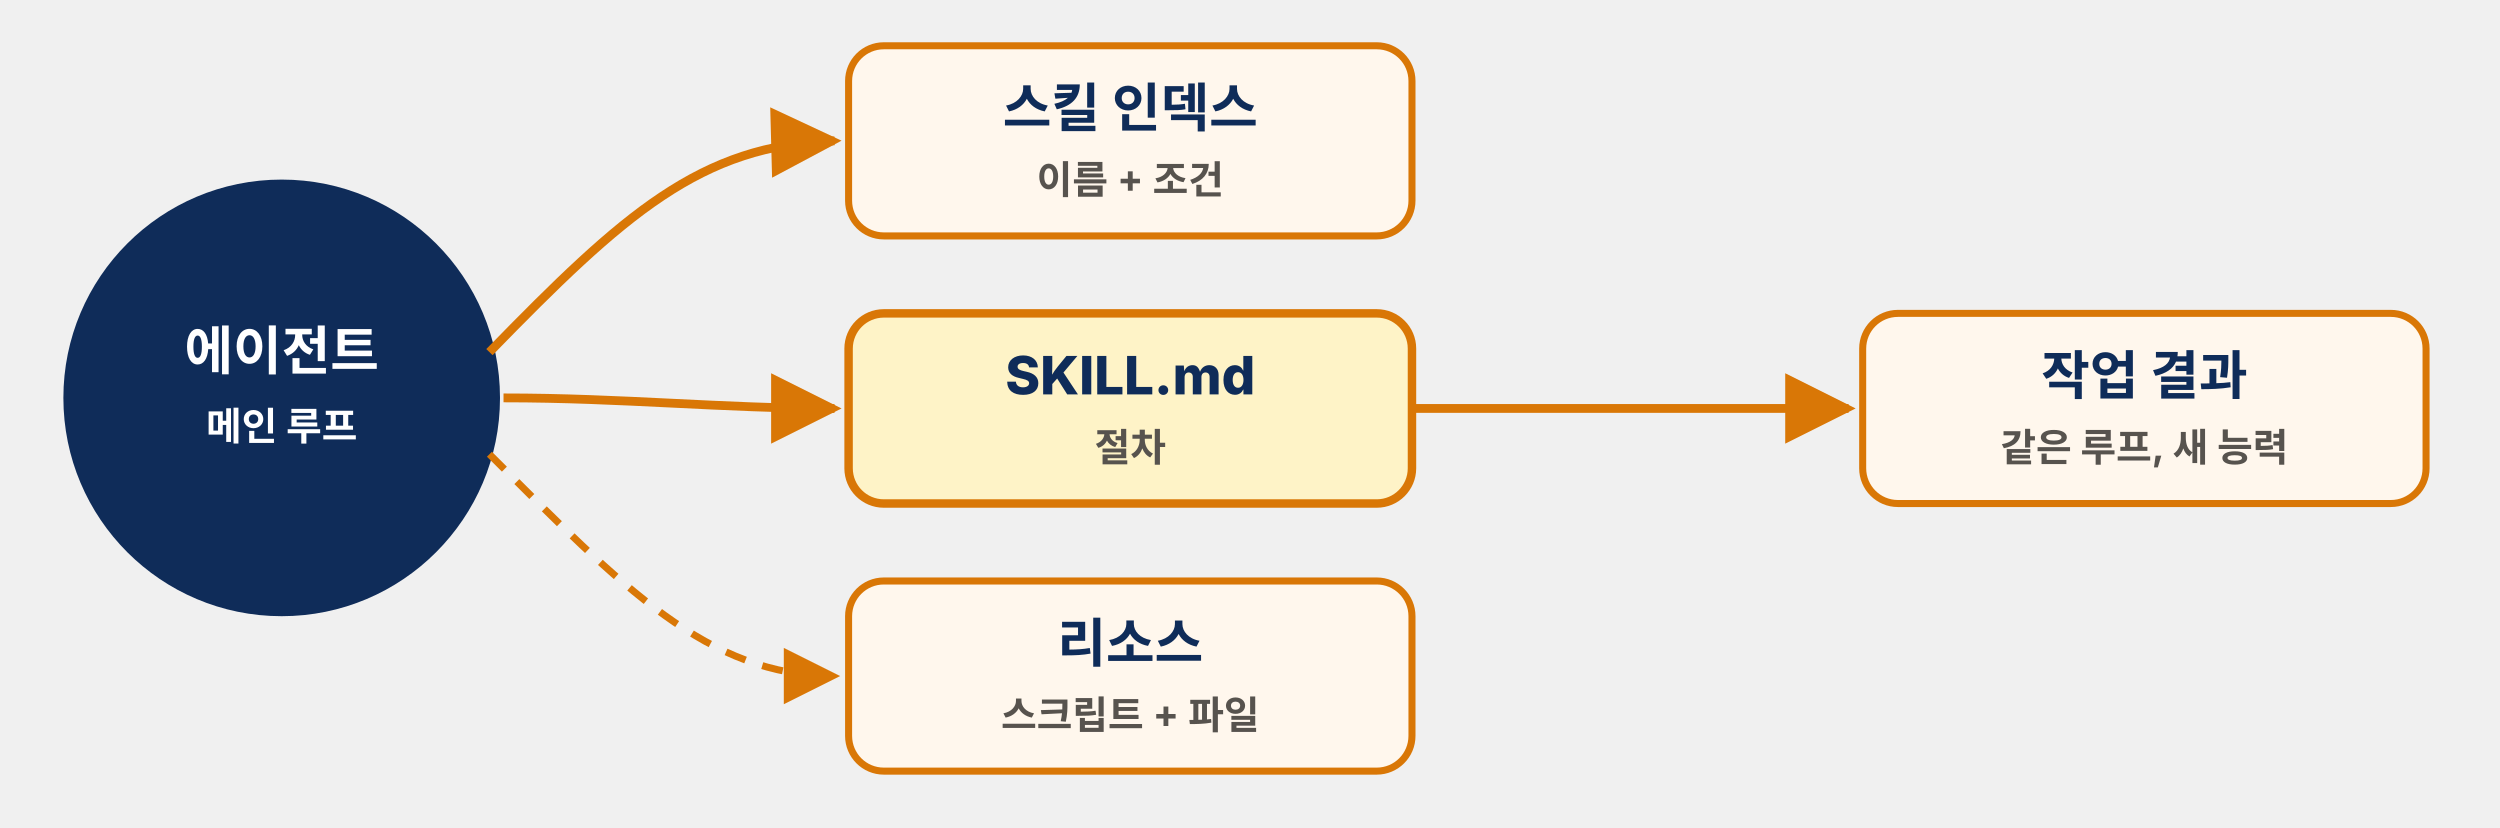
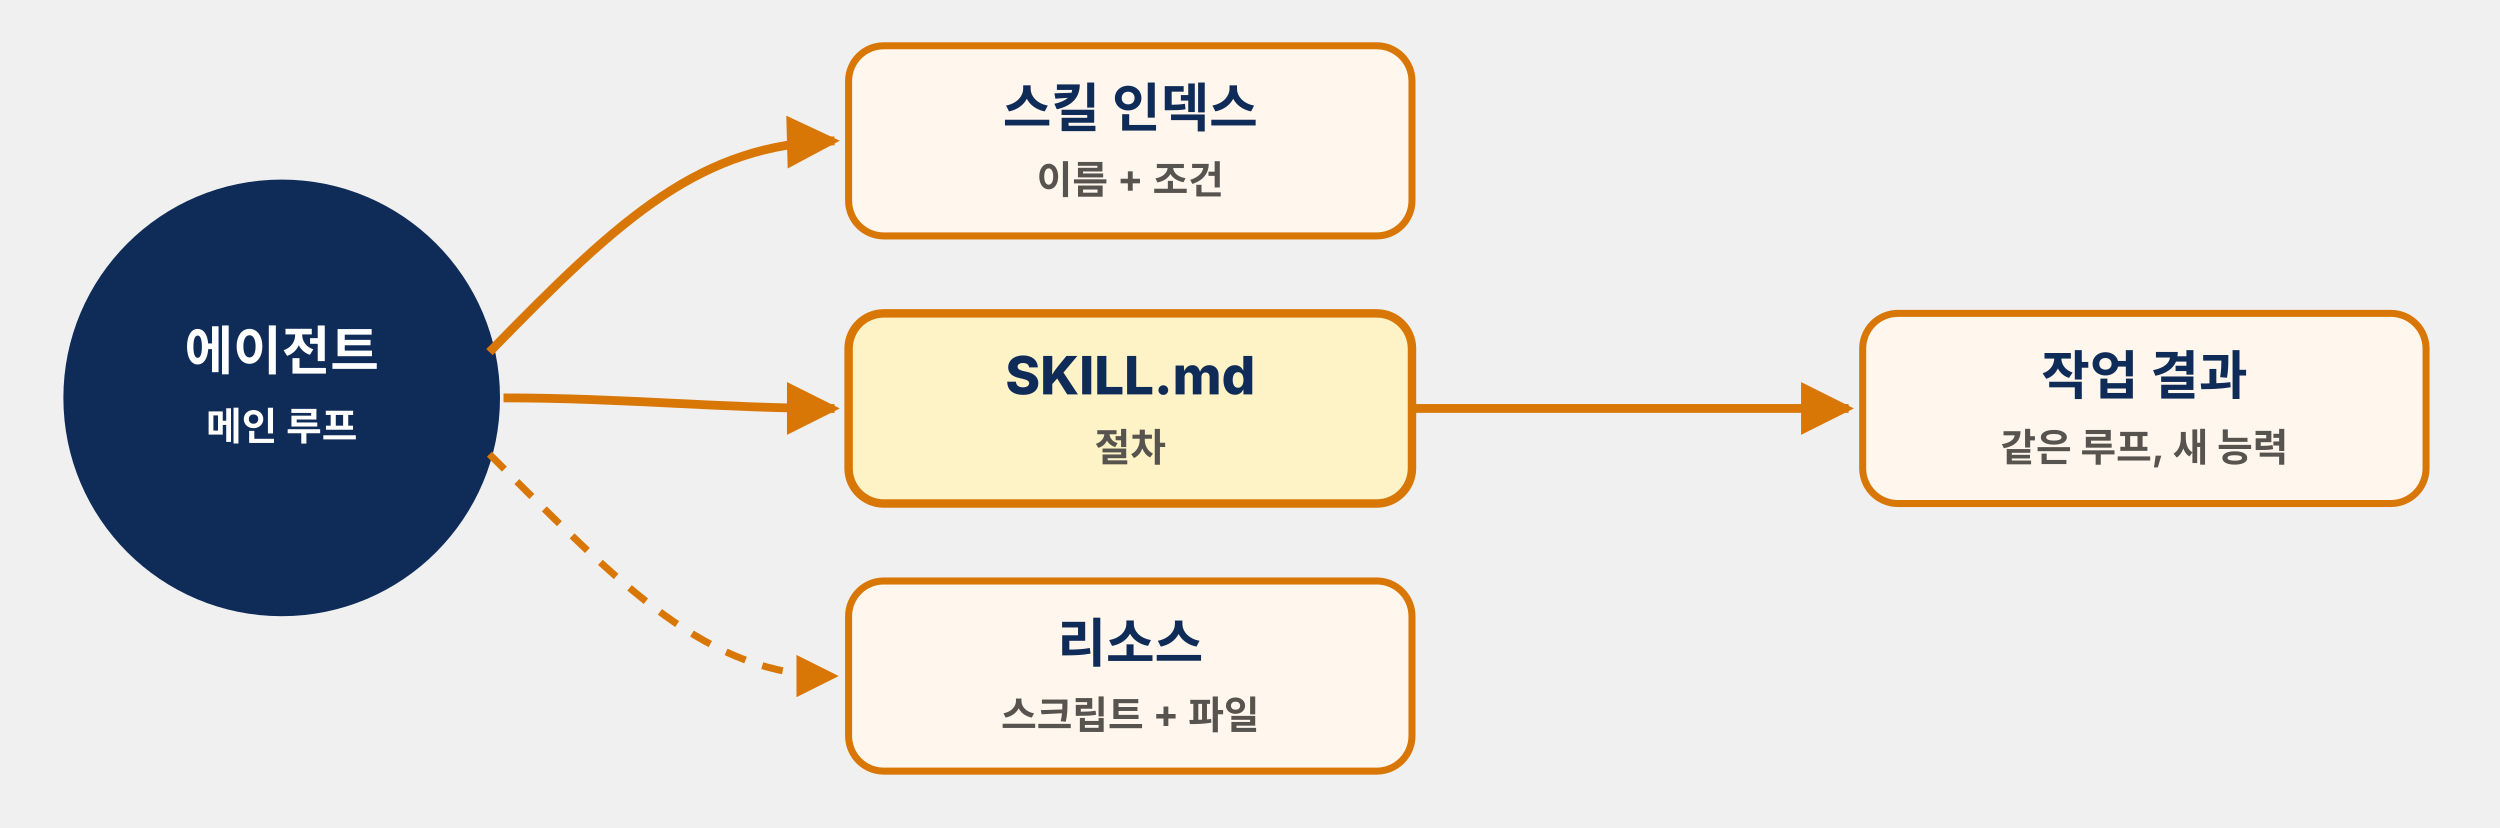
<svg xmlns="http://www.w3.org/2000/svg" viewBox="75 65 710 235" font-family="-apple-system, 'Segoe UI', 'Noto Sans KR', sans-serif">
  <defs>
-     <marker id="arrow-skill" viewBox="0 0 10 10" refX="9" refY="5" markerWidth="8" markerHeight="8" orient="auto">
+     <marker id="arrow-skill" viewBox="0 0 10 10" refX="9" refY="5" markerWidth="6" markerHeight="6" orient="auto">
      <path d="M0,0 L10,5 L0,10 z" fill="#D97706" />
    </marker>
    <style>
      .loop { fill: #0F2C59; }
      .box { fill: #FFF7ED; stroke: #D97706; stroke-width: 2; }
      .active { fill: #FEF3C7; stroke: #D97706; stroke-width: 2.4; }
      .label { fill: #0F2C59; font-size: 15px; font-weight: 800; }
      .small { fill: #57534E; font-size: 11px; font-weight: 650; }
      .white { fill: #FFFFFF; font-size: 15px; font-weight: 800; }
      .white-small { fill: #FFFFFF; font-size: 11px; font-weight: 650; }
      .edge { stroke: #D97706; stroke-width: 2.5; fill: none; marker-end: url(#arrow-skill); }
      .dash { stroke: #D97706; stroke-width: 2; stroke-dasharray: 6 5; fill: none; marker-end: url(#arrow-skill); }
      .halo { paint-order: stroke fill; stroke: #FAFAF9; stroke-width: 4px; stroke-linejoin: round; }
    </style>
  </defs>
  <circle class="loop" cx="155" cy="178" r="62" />
  <text x="155" y="170" text-anchor="middle" class="white">에이전트</text>
  <text x="155" y="190" text-anchor="middle" class="white-small">메인 루프</text>
  <rect class="box" x="316" y="78" width="160" height="54" rx="10" />
  <text x="396" y="101" text-anchor="middle" class="label">스킬 인덱스</text>
  <text x="396" y="120" text-anchor="middle" class="small">이름 + 조건</text>
  <rect class="active" x="316" y="154" width="160" height="54" rx="10" />
  <text x="396" y="177" text-anchor="middle" class="label">SKILL.md</text>
  <text x="396" y="196" text-anchor="middle" class="small">절차</text>
  <rect class="box" x="316" y="230" width="160" height="54" rx="10" />
  <text x="396" y="253" text-anchor="middle" class="label">리소스</text>
  <text x="396" y="272" text-anchor="middle" class="small">스크립트 + 파일</text>
  <rect class="box" x="604" y="154" width="160" height="54" rx="10" />
  <text x="684" y="177" text-anchor="middle" class="label">작업 결과</text>
  <text x="684" y="196" text-anchor="middle" class="small">같은 루프, 새 능력</text>
  <path class="edge" d="M214 165 C252 126 274 106 312 105" />
  <path class="edge" d="M218 178 C252 178 280 181 312 181" />
  <path class="dash" d="M214 194 C252 232 276 257 312 257" />
  <path class="edge" d="M476 181 L600 181" />
</svg>
